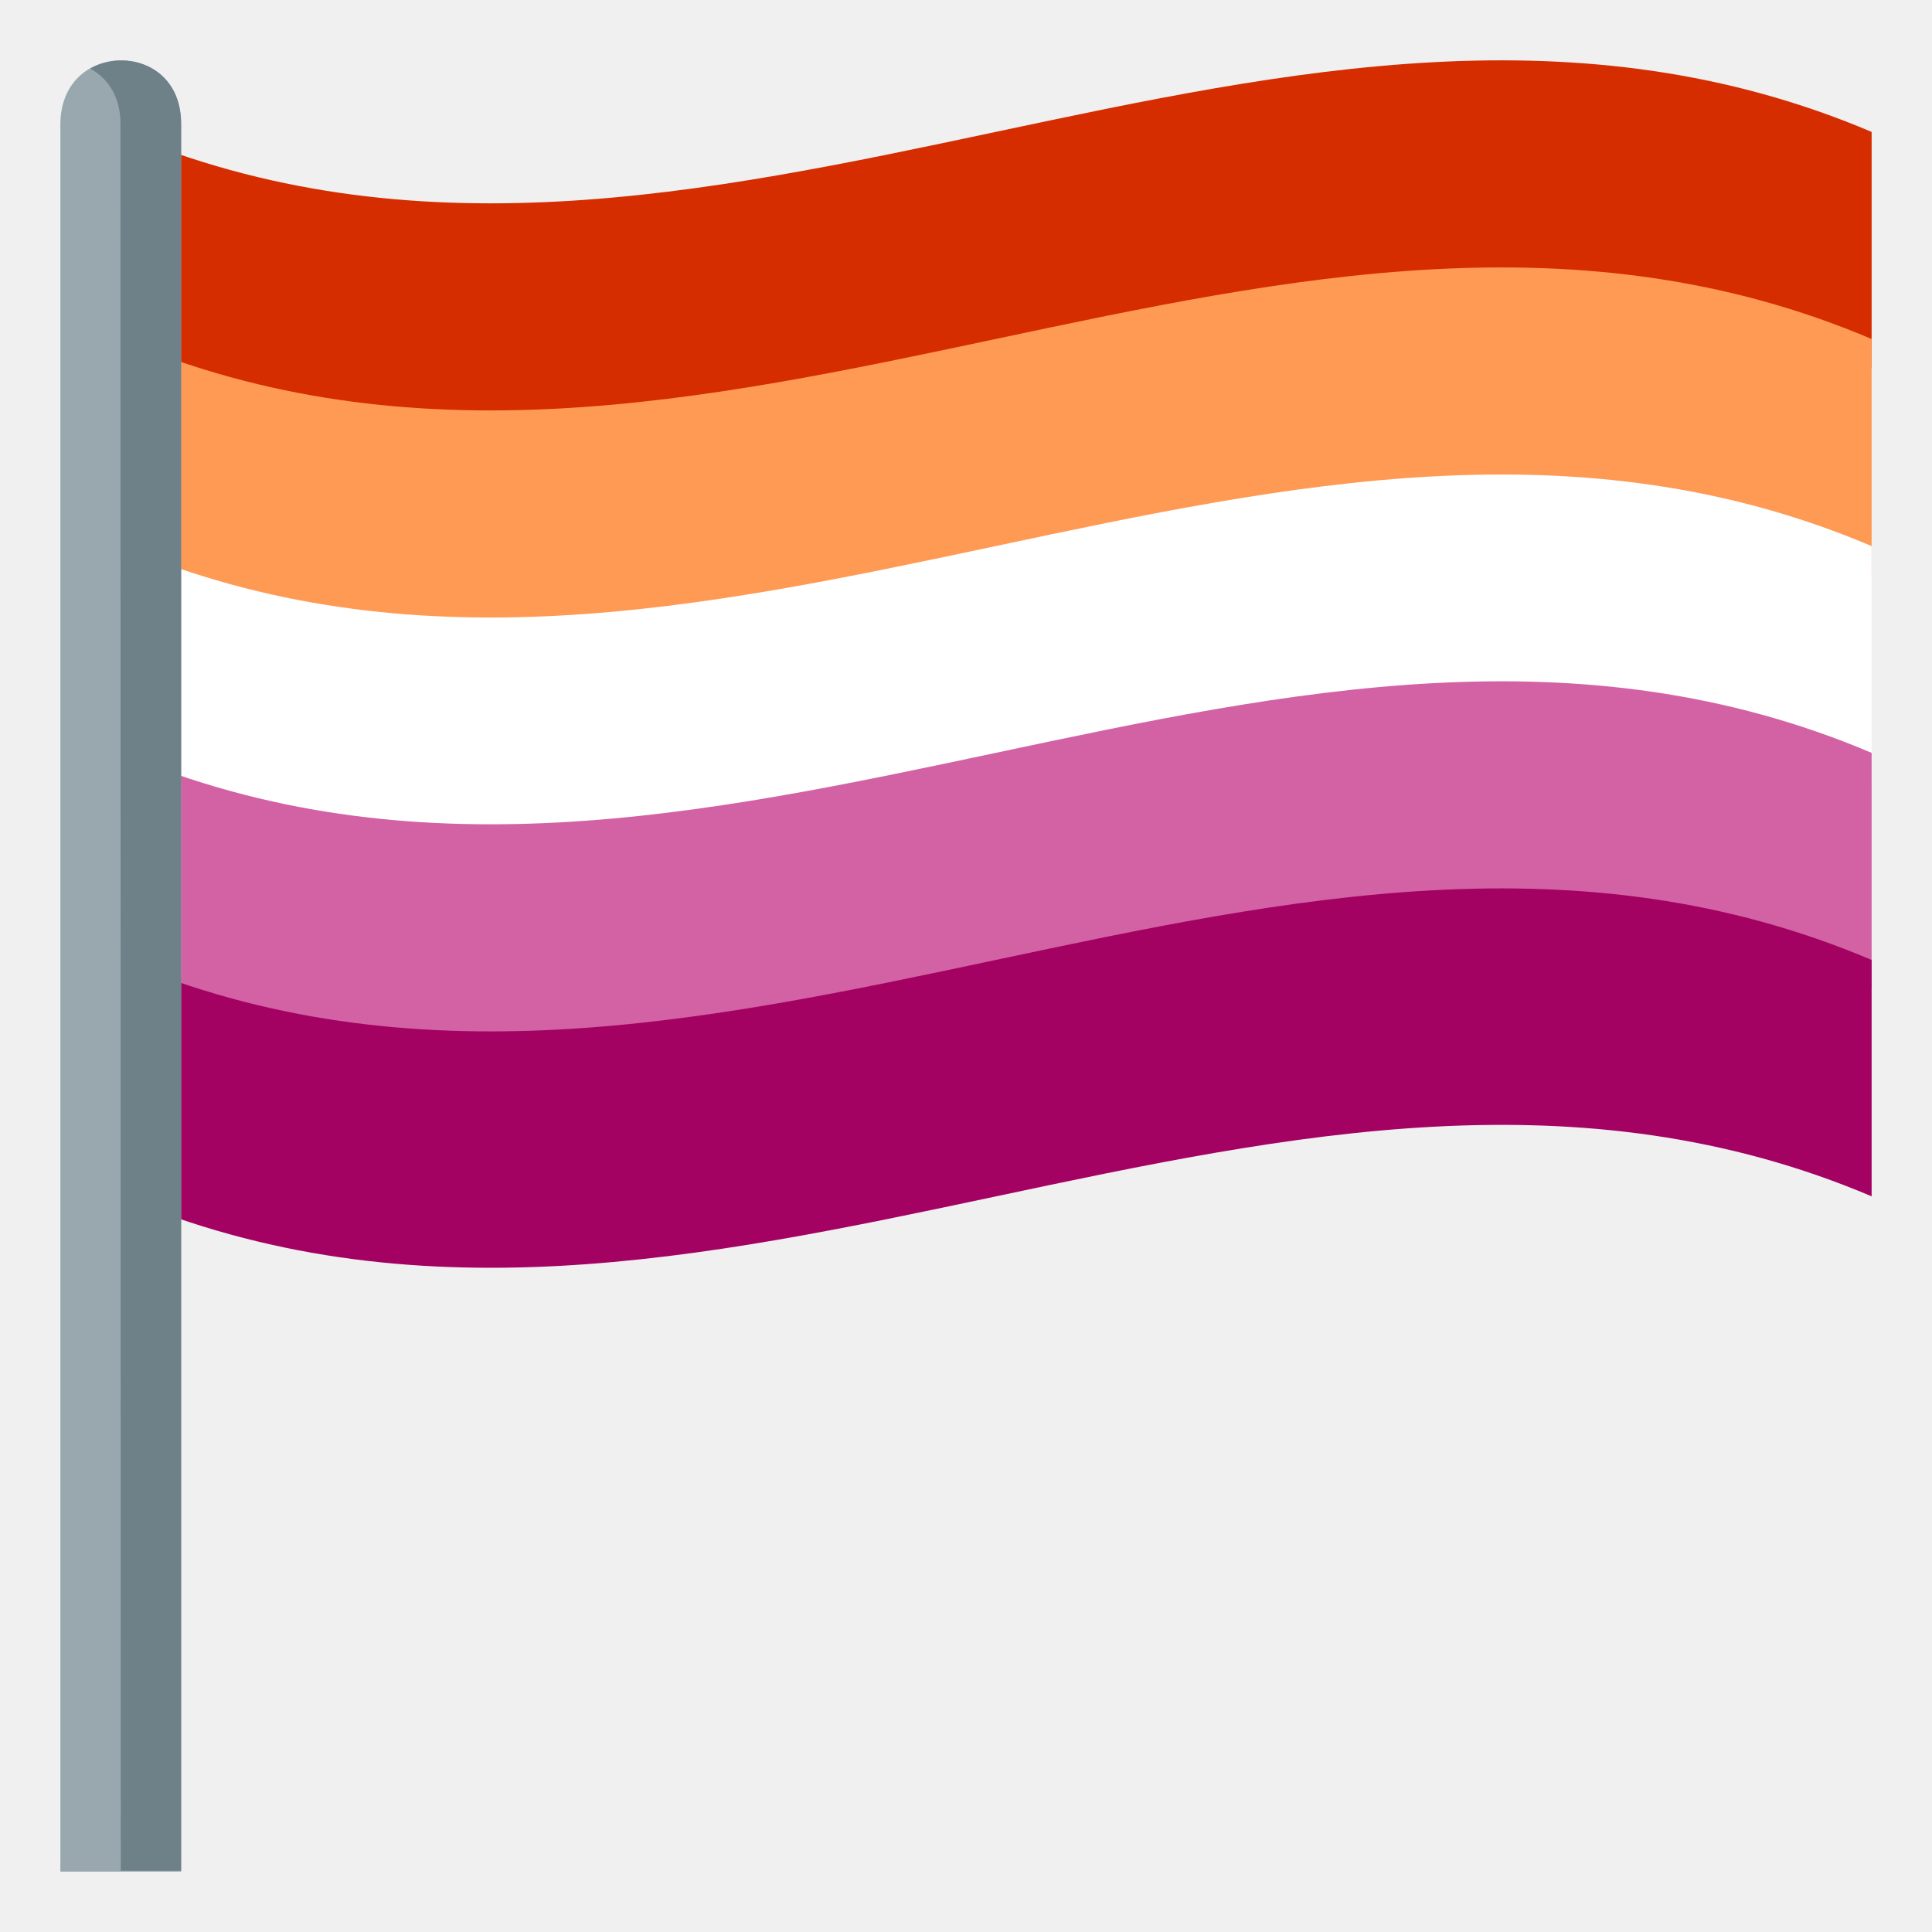
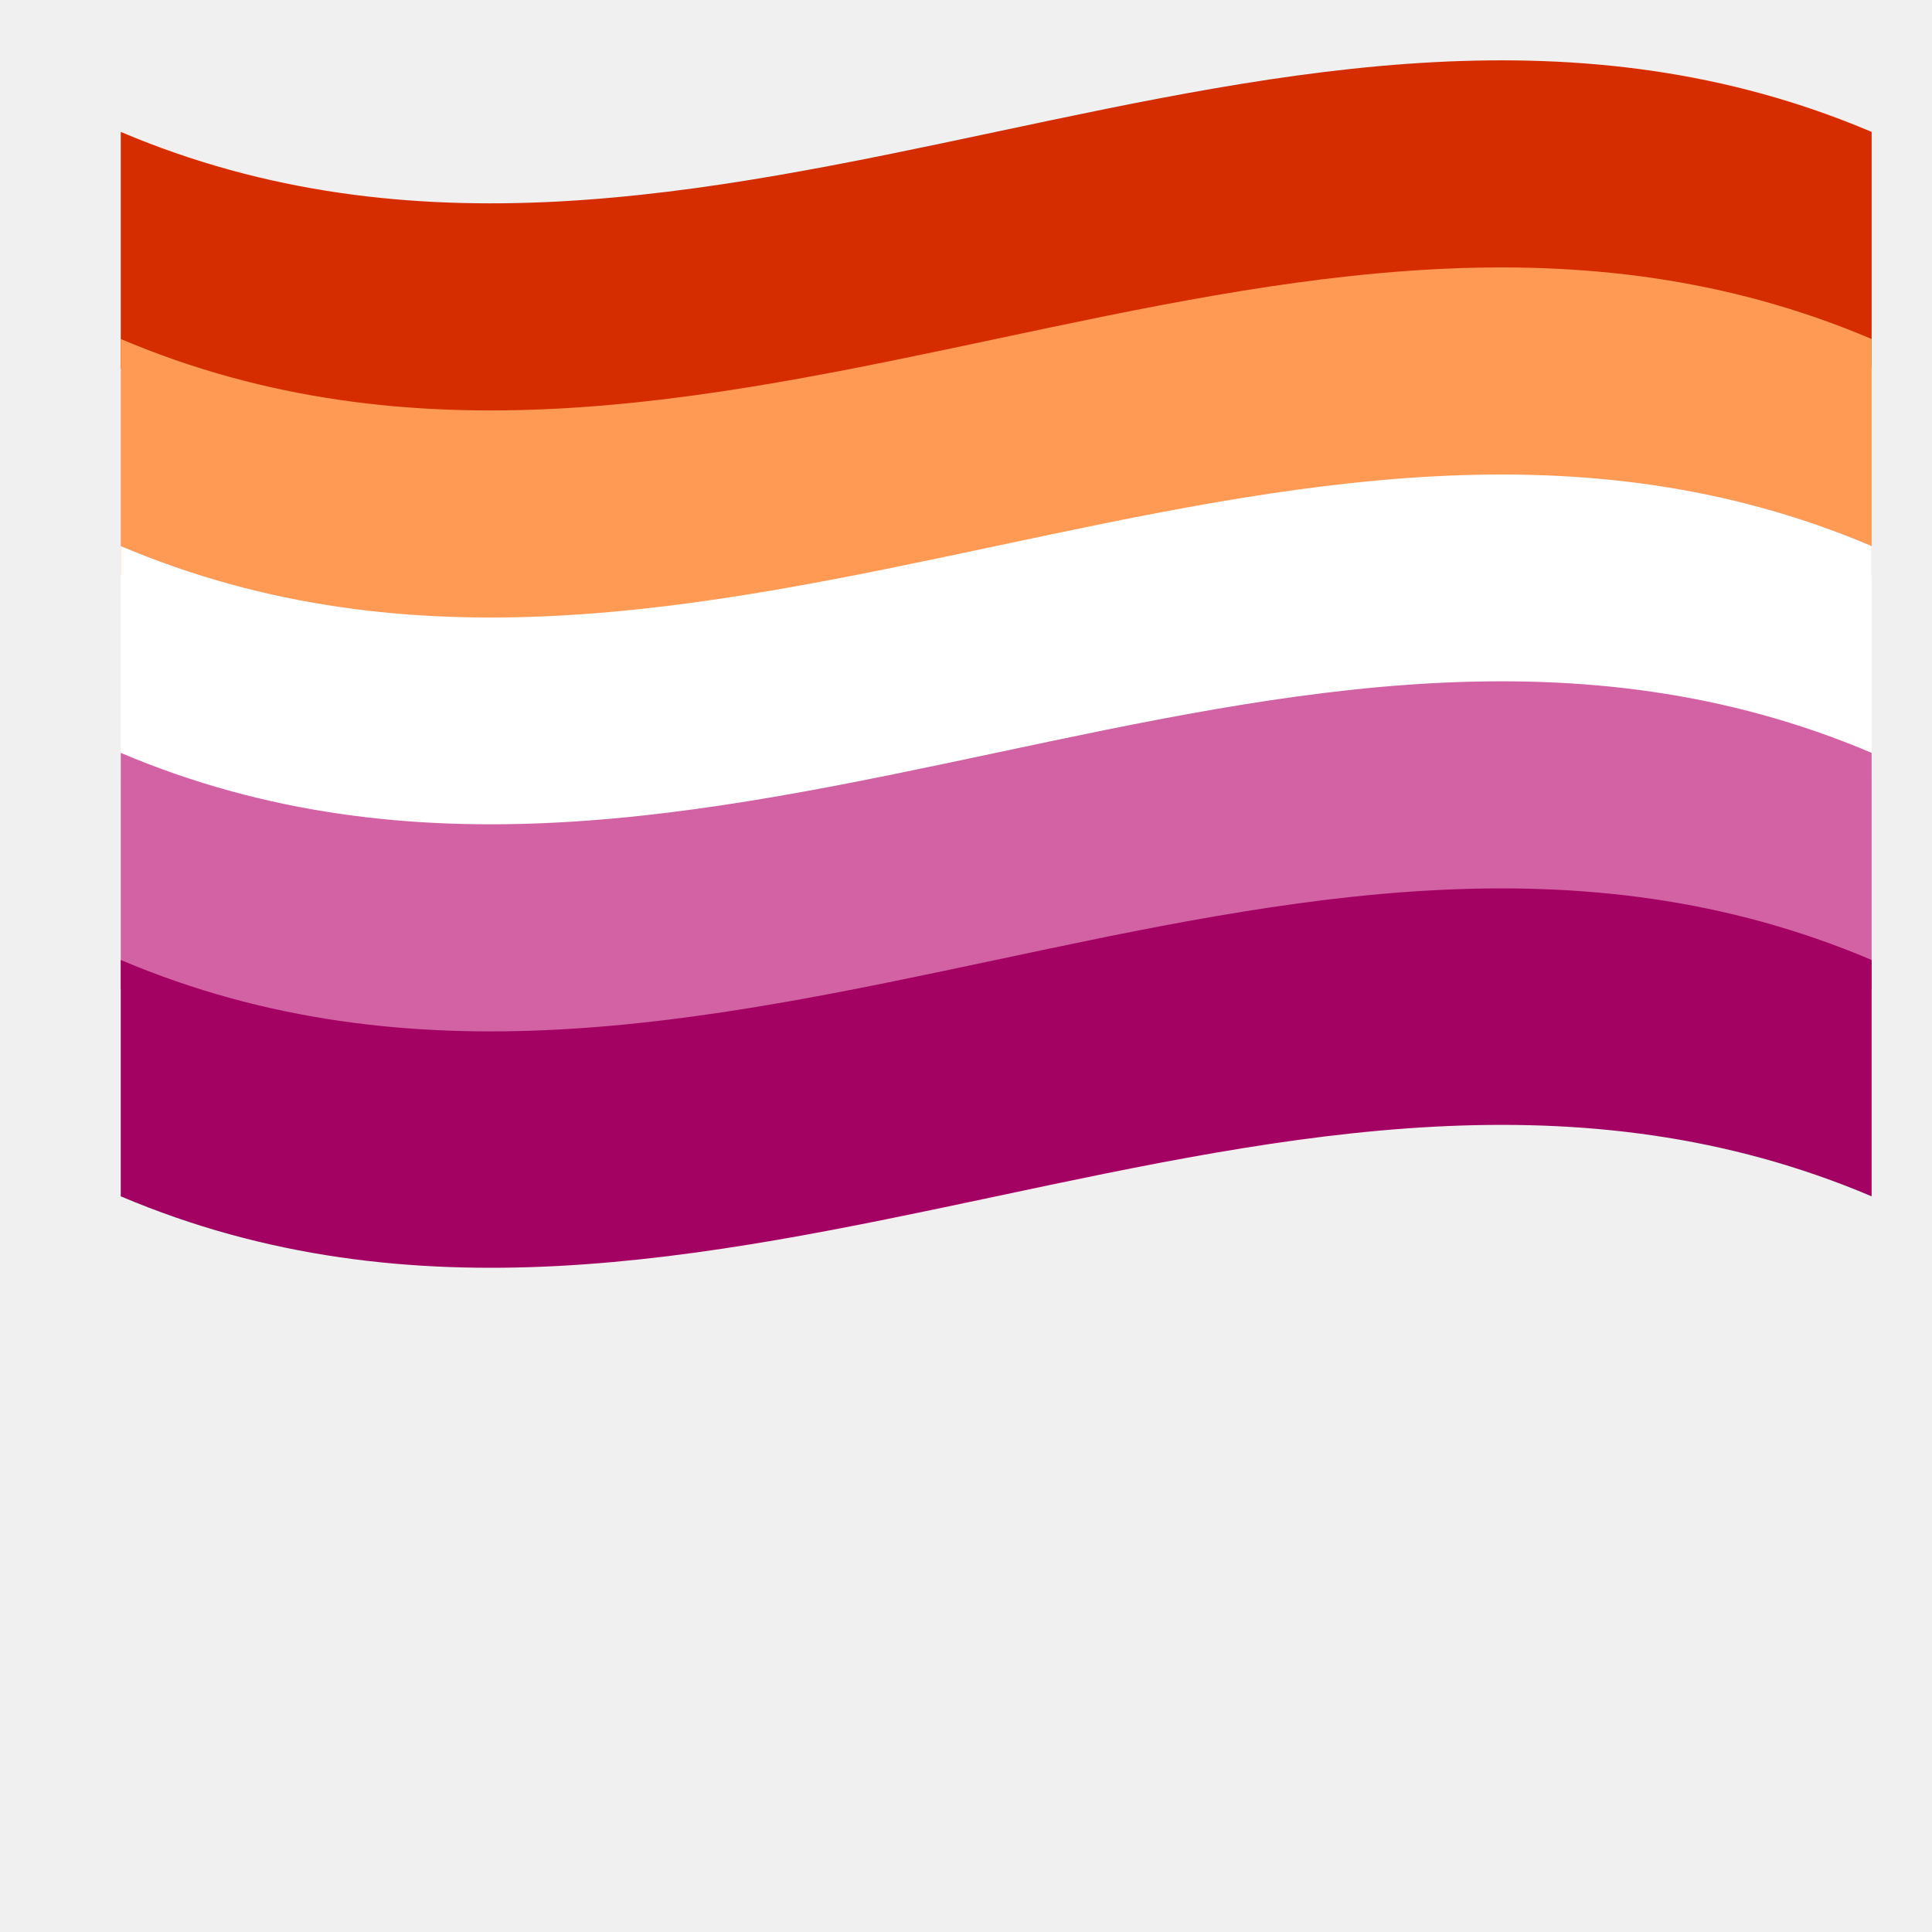
<svg xmlns="http://www.w3.org/2000/svg" version="1.1" id="Layer_1" x="0px" y="0px" width="64px" height="64px" viewBox="0 0 64 64" style="enable-background:new 0 0 64 64;" xml:space="preserve">
  <style type="text/css">
	.st0{fill:#D52D00;}
	.st1{fill:#FF9A55;}
	.st2{fill:#FFFFFF;}
	.st3{fill:#D362A4;}
	.st4{fill:#A40263;}
	.st5{fill:#99A8AE;}
	.st6{fill:#6E8189;}
</style>
  <path class="st0" d="M62,12.2c-19.33-8.21-38.67,8.2-58,0c0-1.95,0-5.88,0-7.83c19.33,8.2,38.67-8.21,58,0C62,6.32,62,10.25,62,12.2  z" />
  <path class="st1" d="M62,19.06c-19.33-8.2-38.67,8.21-58,0c0-1.95,0-5.88,0-7.83c19.33,8.2,38.67-8.21,58,0  C62,13.18,62,17.11,62,19.06z" />
  <path class="st2" d="M62,25.92c-19.33-8.2-38.67,8.21-58,0c0-1.95,0-5.88,0-7.83c19.33,8.2,38.67-8.21,58,0  C62,20.04,62,23.96,62,25.92z" />
  <path class="st3" d="M62,32.77c-19.33-8.2-38.67,8.2-58,0c0-1.95,0-5.88,0-7.83c19.33,8.2,38.67-8.21,58,0  C62,26.89,62,30.82,62,32.77z" />
  <path class="st4" d="M62,39.63c-19.33-8.2-38.67,8.2-58,0c0-1.95,0-5.88,0-7.83c19.33,8.2,38.67-8.21,58,0  C62,33.75,62,37.68,62,39.63z" />
-   <path class="st5" d="M2,4.12V62l4,0V4.12C6,1.3,2,1.29,2,4.12z" />
-   <path class="st6" d="M2.99,2.27c0.57,0.32,1,0.91,1,1.82L4,61.97l2,0V4.09C6,2.18,4.18,1.6,2.99,2.27z" />
</svg>
